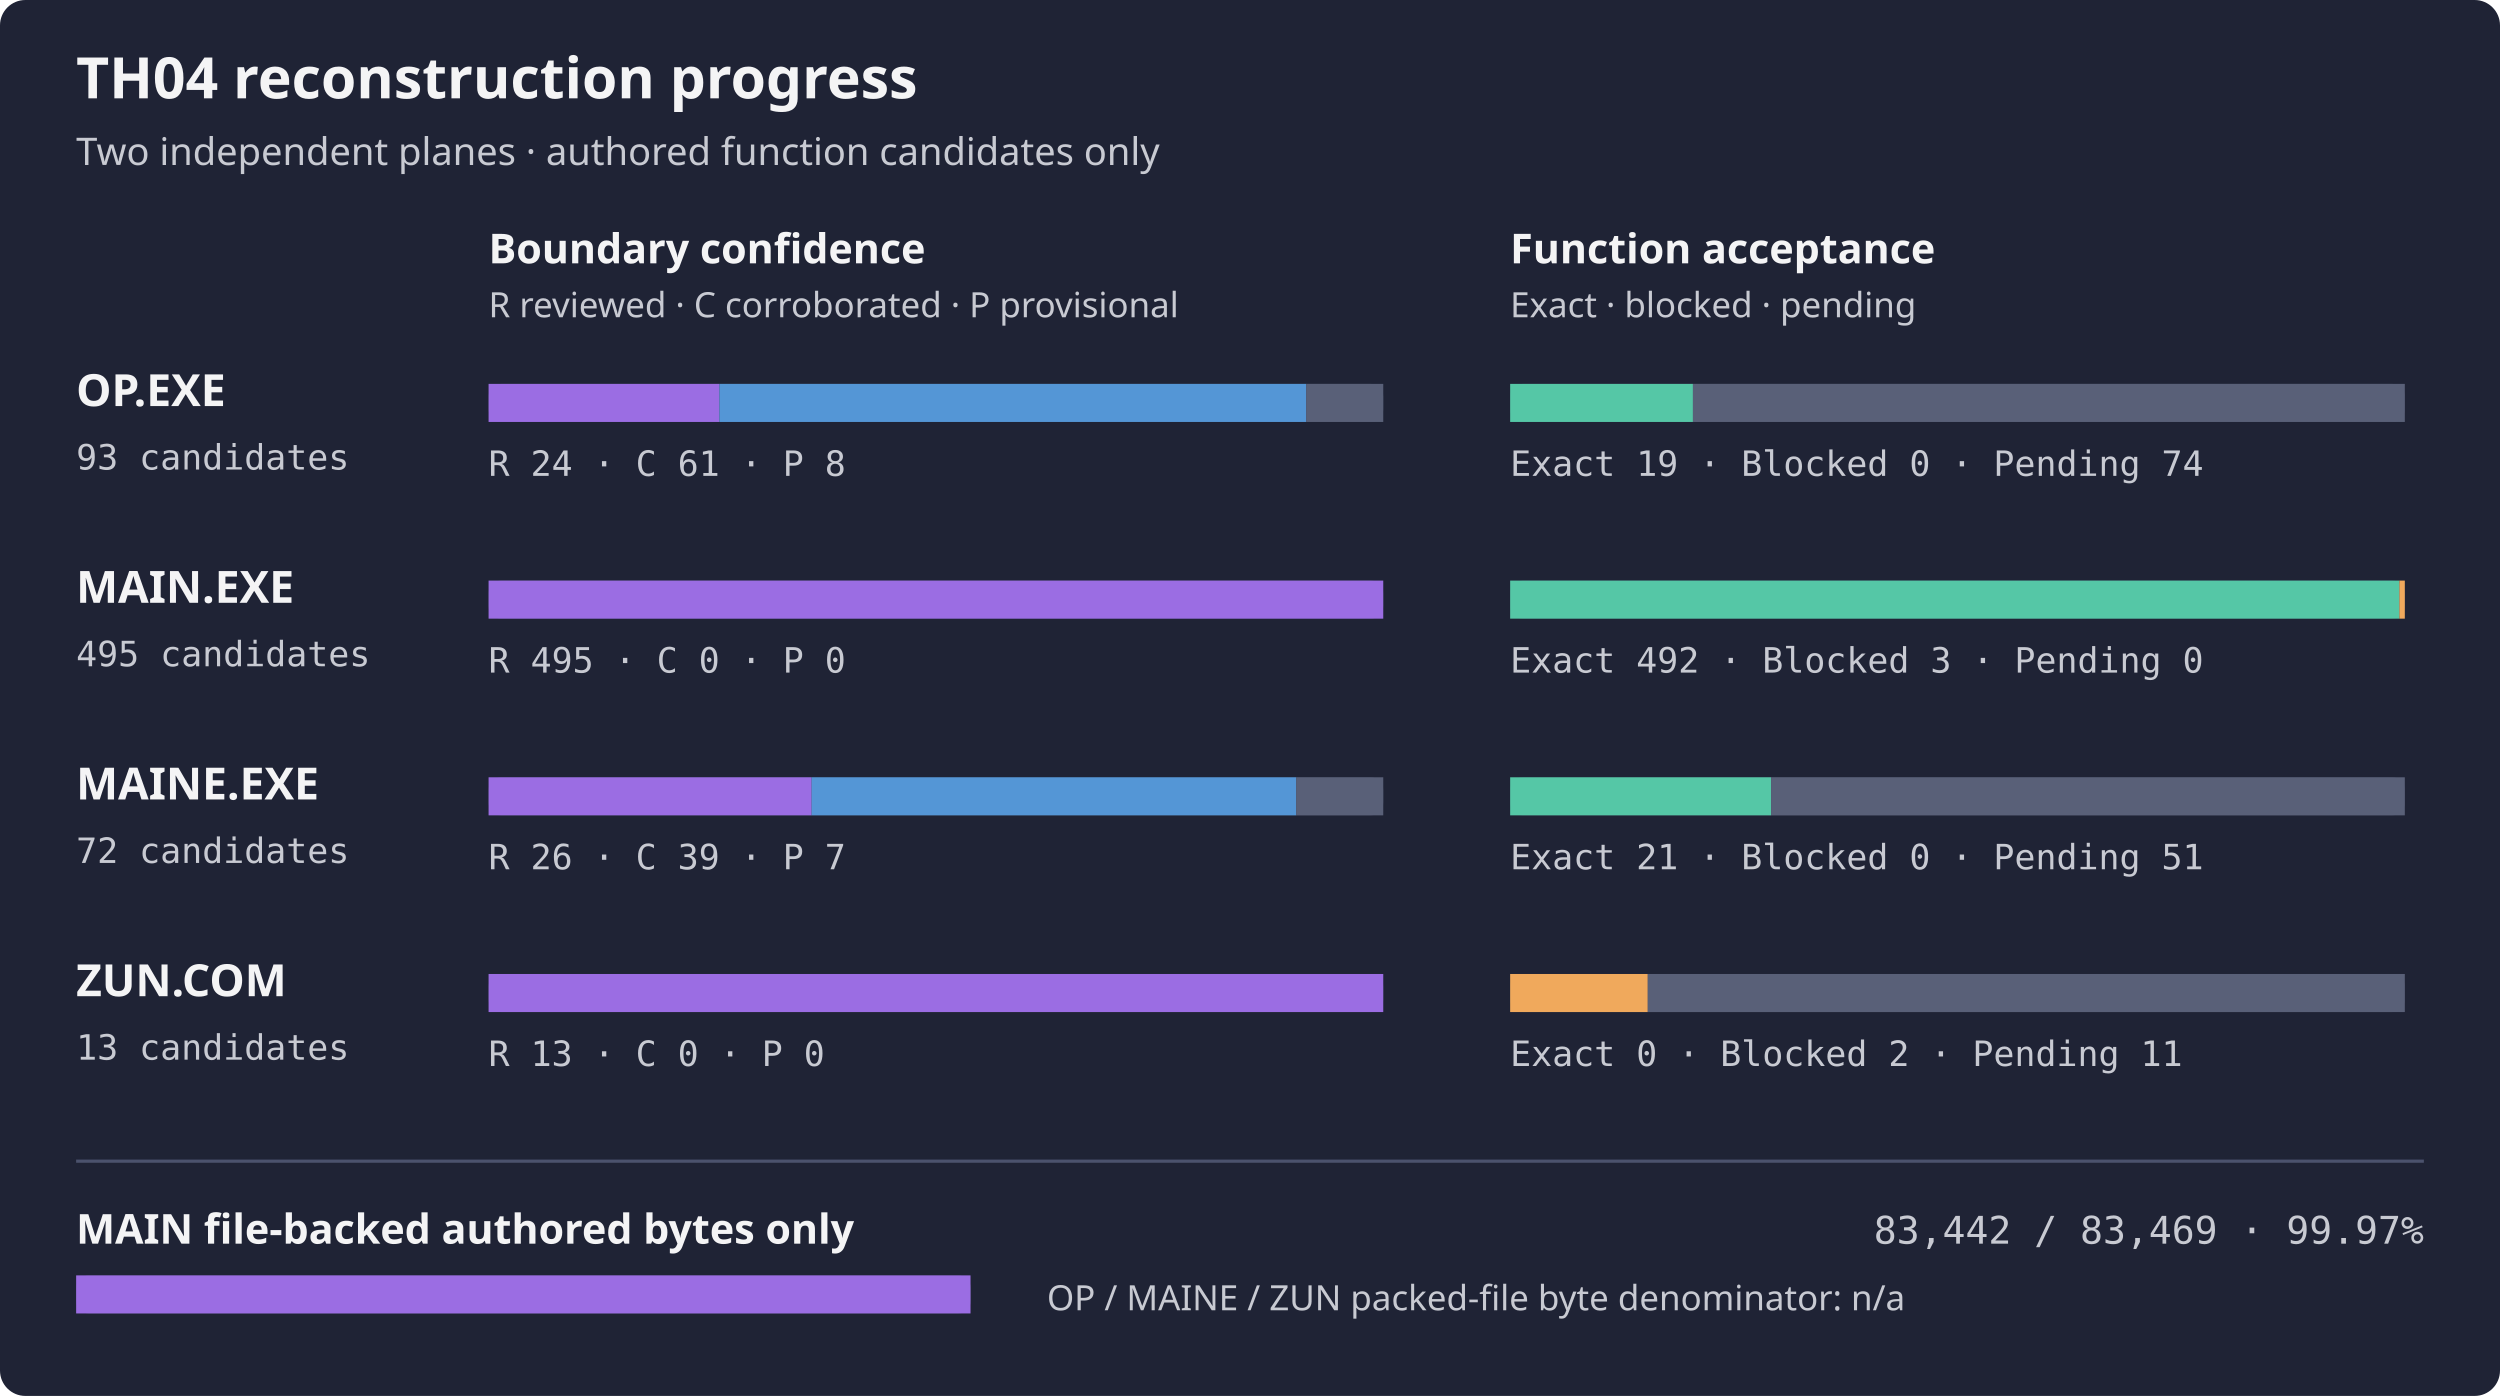
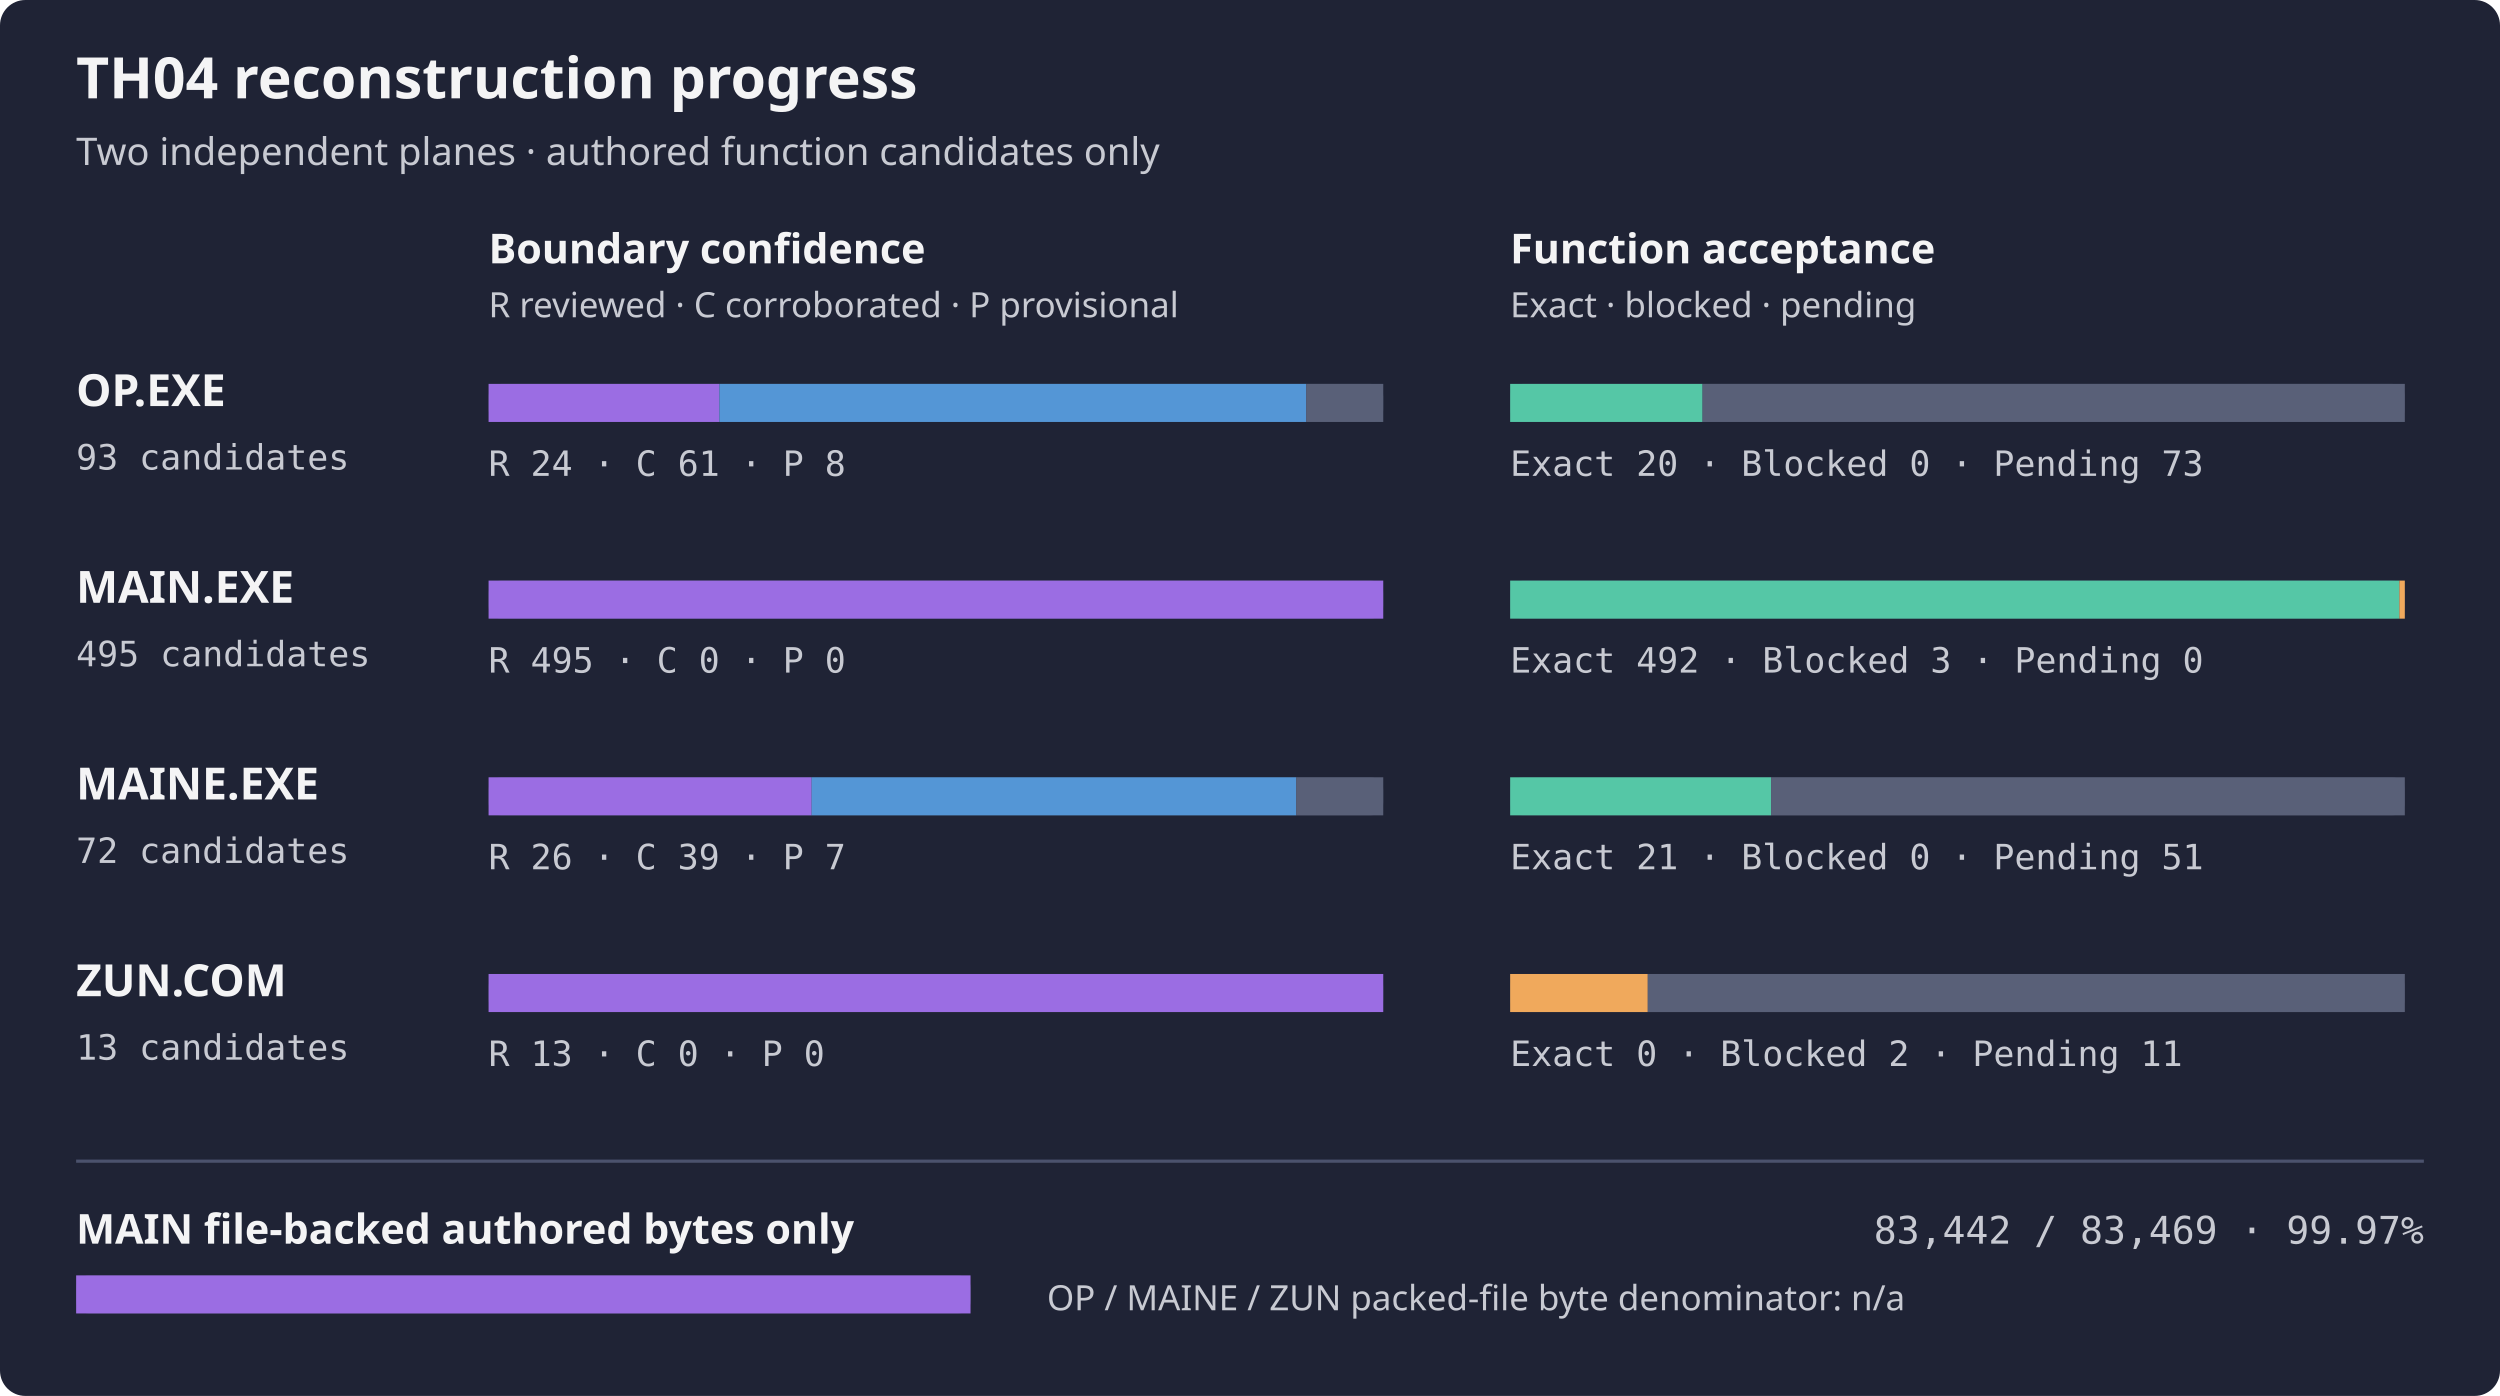
<svg xmlns="http://www.w3.org/2000/svg" width="788" height="440" role="img" aria-label="TH04 per-artifact reconstruction progress">
  <rect width="788" height="440" rx="8" fill="#1f2335" />
  <text x="24" y="31" fill="#f4f4f5" font-family="sans-serif" font-size="18" font-weight="600">TH04 reconstruction progress</text>
  <text x="24" y="52" fill="#c8cad2" font-family="sans-serif" font-size="12">Two independent planes · authored function candidates only</text>
  <text x="154" y="83" fill="#f4f4f5" font-family="sans-serif" font-size="13" font-weight="600">Boundary confidence</text>
  <text x="476" y="83" fill="#f4f4f5" font-family="sans-serif" font-size="13" font-weight="600">Function acceptance</text>
  <text x="154" y="100" fill="#c8cad2" font-family="sans-serif" font-size="11">R reviewed · C corroborated · P provisional</text>
  <text x="476" y="100" fill="#c8cad2" font-family="sans-serif" font-size="11">Exact · blocked · pending</text>
  <text x="24" y="128" fill="#f4f4f5" font-family="sans-serif" font-size="14" font-weight="600">OP.EXE</text>
  <text x="24" y="148" fill="#c8cad2" font-family="monospace" font-size="11">93 candidates</text>
  <rect x="154" y="121" width="282" height="12" rx="4" fill="#353b52" />
  <rect x="154.00" y="121" width="72.77" height="12" fill="#9b6de3" />
  <rect x="226.77" y="121" width="184.97" height="12" fill="#5496d6" />
  <rect x="411.74" y="121" width="24.26" height="12" fill="#596078" />
  <rect x="476" y="121" width="282" height="12" rx="4" fill="#353b52" />
-   <rect x="476.00" y="121" width="57.61" height="12" fill="#55c7a6" />
-   <rect x="533.61" y="121" width="224.39" height="12" fill="#596078" />
+   <rect x="476.00" y="121" width="60.65" height="12" fill="#55c7a6" />
+   <rect x="536.65" y="121" width="221.35" height="12" fill="#596078" />
  <text x="154" y="150" fill="#c8cad2" font-family="monospace" font-size="11">R 24 · C 61 · P 8</text>
-   <text x="476" y="150" fill="#c8cad2" font-family="monospace" font-size="11">Exact 19 · Blocked 0 · Pending 74</text>
+   <text x="476" y="150" fill="#c8cad2" font-family="monospace" font-size="11">Exact 20 · Blocked 0 · Pending 73</text>
  <text x="24" y="190" fill="#f4f4f5" font-family="sans-serif" font-size="14" font-weight="600">MAIN.EXE</text>
  <text x="24" y="210" fill="#c8cad2" font-family="monospace" font-size="11">495 candidates</text>
  <rect x="154" y="183" width="282" height="12" rx="4" fill="#353b52" />
  <rect x="154.00" y="183" width="282.00" height="12" fill="#9b6de3" />
  <rect x="476" y="183" width="282" height="12" rx="4" fill="#353b52" />
  <rect x="476.00" y="183" width="280.29" height="12" fill="#55c7a6" />
  <rect x="756.29" y="183" width="1.71" height="12" fill="#f0a95c" />
  <text x="154" y="212" fill="#c8cad2" font-family="monospace" font-size="11">R 495 · C 0 · P 0</text>
  <text x="476" y="212" fill="#c8cad2" font-family="monospace" font-size="11">Exact 492 · Blocked 3 · Pending 0</text>
  <text x="24" y="252" fill="#f4f4f5" font-family="sans-serif" font-size="14" font-weight="600">MAINE.EXE</text>
  <text x="24" y="272" fill="#c8cad2" font-family="monospace" font-size="11">72 candidates</text>
  <rect x="154" y="245" width="282" height="12" rx="4" fill="#353b52" />
  <rect x="154.00" y="245" width="101.83" height="12" fill="#9b6de3" />
  <rect x="255.83" y="245" width="152.75" height="12" fill="#5496d6" />
  <rect x="408.58" y="245" width="27.42" height="12" fill="#596078" />
  <rect x="476" y="245" width="282" height="12" rx="4" fill="#353b52" />
  <rect x="476.00" y="245" width="82.25" height="12" fill="#55c7a6" />
  <rect x="558.25" y="245" width="199.75" height="12" fill="#596078" />
  <text x="154" y="274" fill="#c8cad2" font-family="monospace" font-size="11">R 26 · C 39 · P 7</text>
  <text x="476" y="274" fill="#c8cad2" font-family="monospace" font-size="11">Exact 21 · Blocked 0 · Pending 51</text>
  <text x="24" y="314" fill="#f4f4f5" font-family="sans-serif" font-size="14" font-weight="600">ZUN.COM</text>
  <text x="24" y="334" fill="#c8cad2" font-family="monospace" font-size="11">13 candidates</text>
  <rect x="154" y="307" width="282" height="12" rx="4" fill="#353b52" />
  <rect x="154.00" y="307" width="282.00" height="12" fill="#9b6de3" />
  <rect x="476" y="307" width="282" height="12" rx="4" fill="#353b52" />
  <rect x="476.00" y="307" width="43.38" height="12" fill="#f0a95c" />
  <rect x="519.38" y="307" width="238.62" height="12" fill="#596078" />
  <text x="154" y="336" fill="#c8cad2" font-family="monospace" font-size="11">R 13 · C 0 · P 0</text>
  <text x="476" y="336" fill="#c8cad2" font-family="monospace" font-size="11">Exact 0 · Blocked 2 · Pending 11</text>
  <path d="M24 366 H764" stroke="#4b526d" />
  <text x="24" y="392" fill="#f4f4f5" font-family="sans-serif" font-size="13" font-weight="600">MAIN file-backed authored bytes only</text>
  <text x="764" y="392" fill="#c8cad2" text-anchor="end" font-family="monospace" font-size="12">83,442 / 83,469 · 99.97%</text>
  <rect x="24" y="402" width="282" height="12" rx="4" fill="#353b52" />
  <rect x="24" y="402" width="281.91" height="12" fill="#9b6de3" />
  <text x="330" y="413" fill="#c8cad2" font-family="sans-serif" font-size="11">OP / MAINE / ZUN packed-file byte denominator: n/a</text>
</svg>
